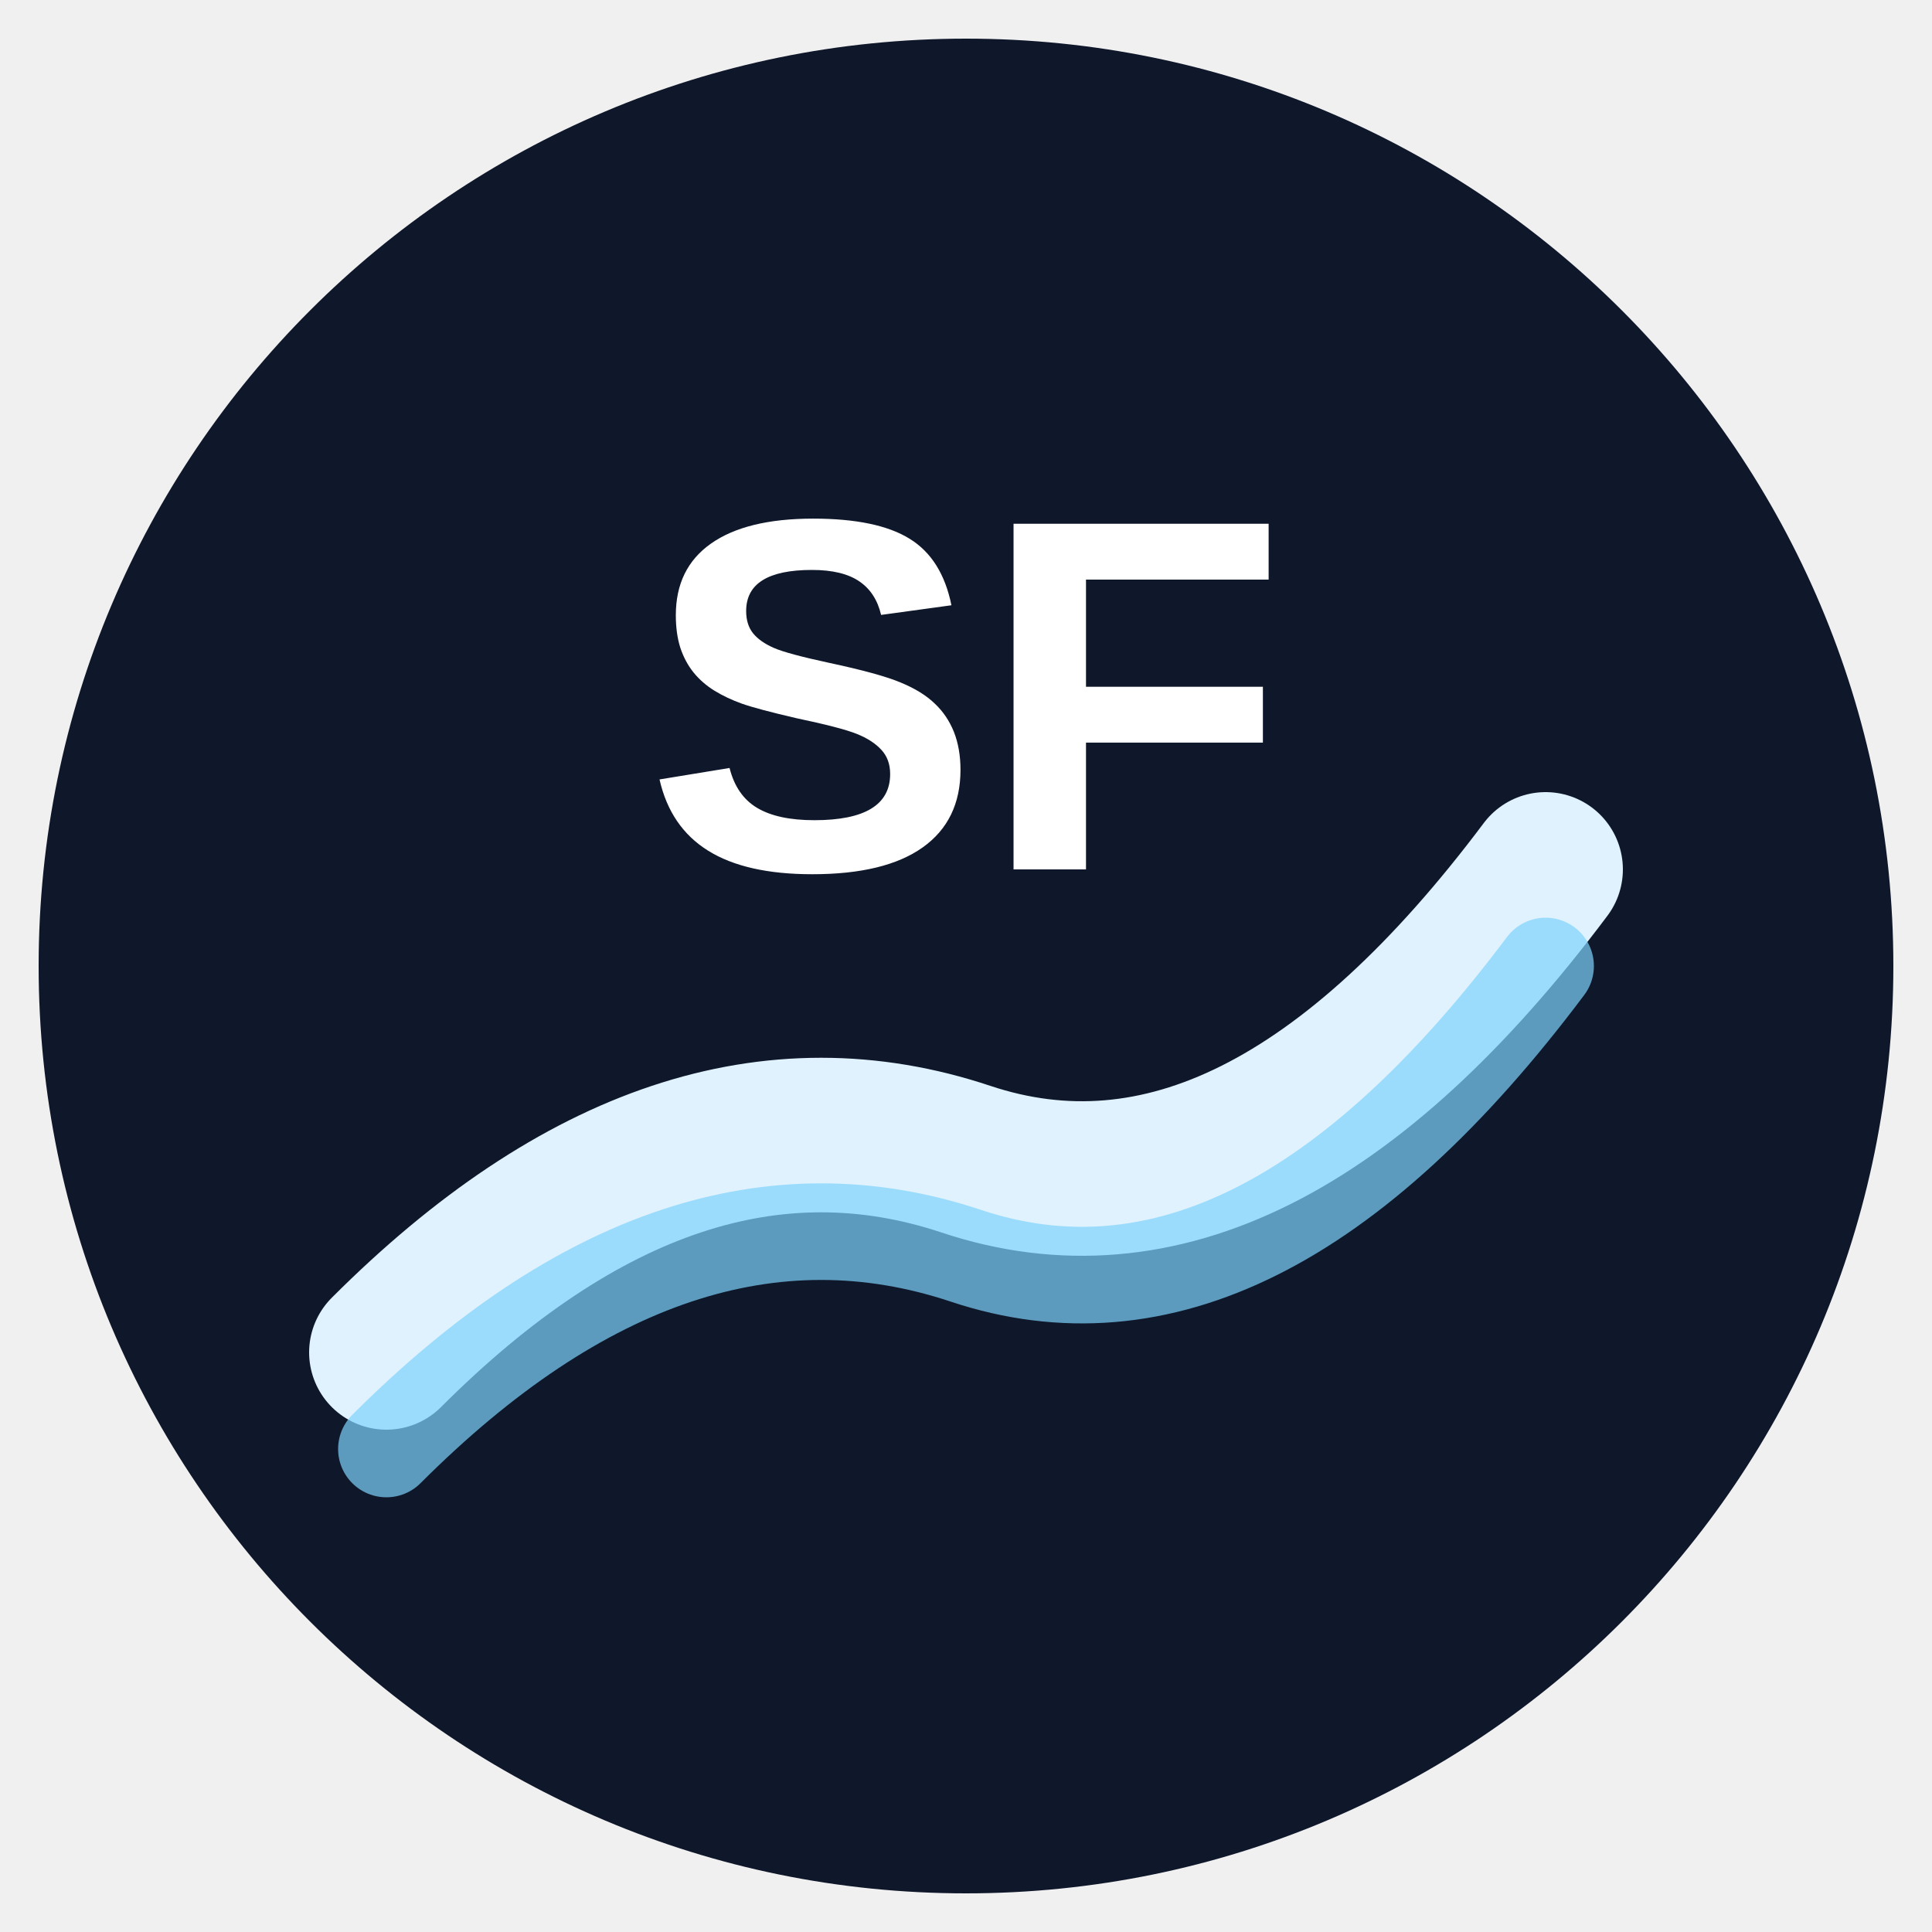
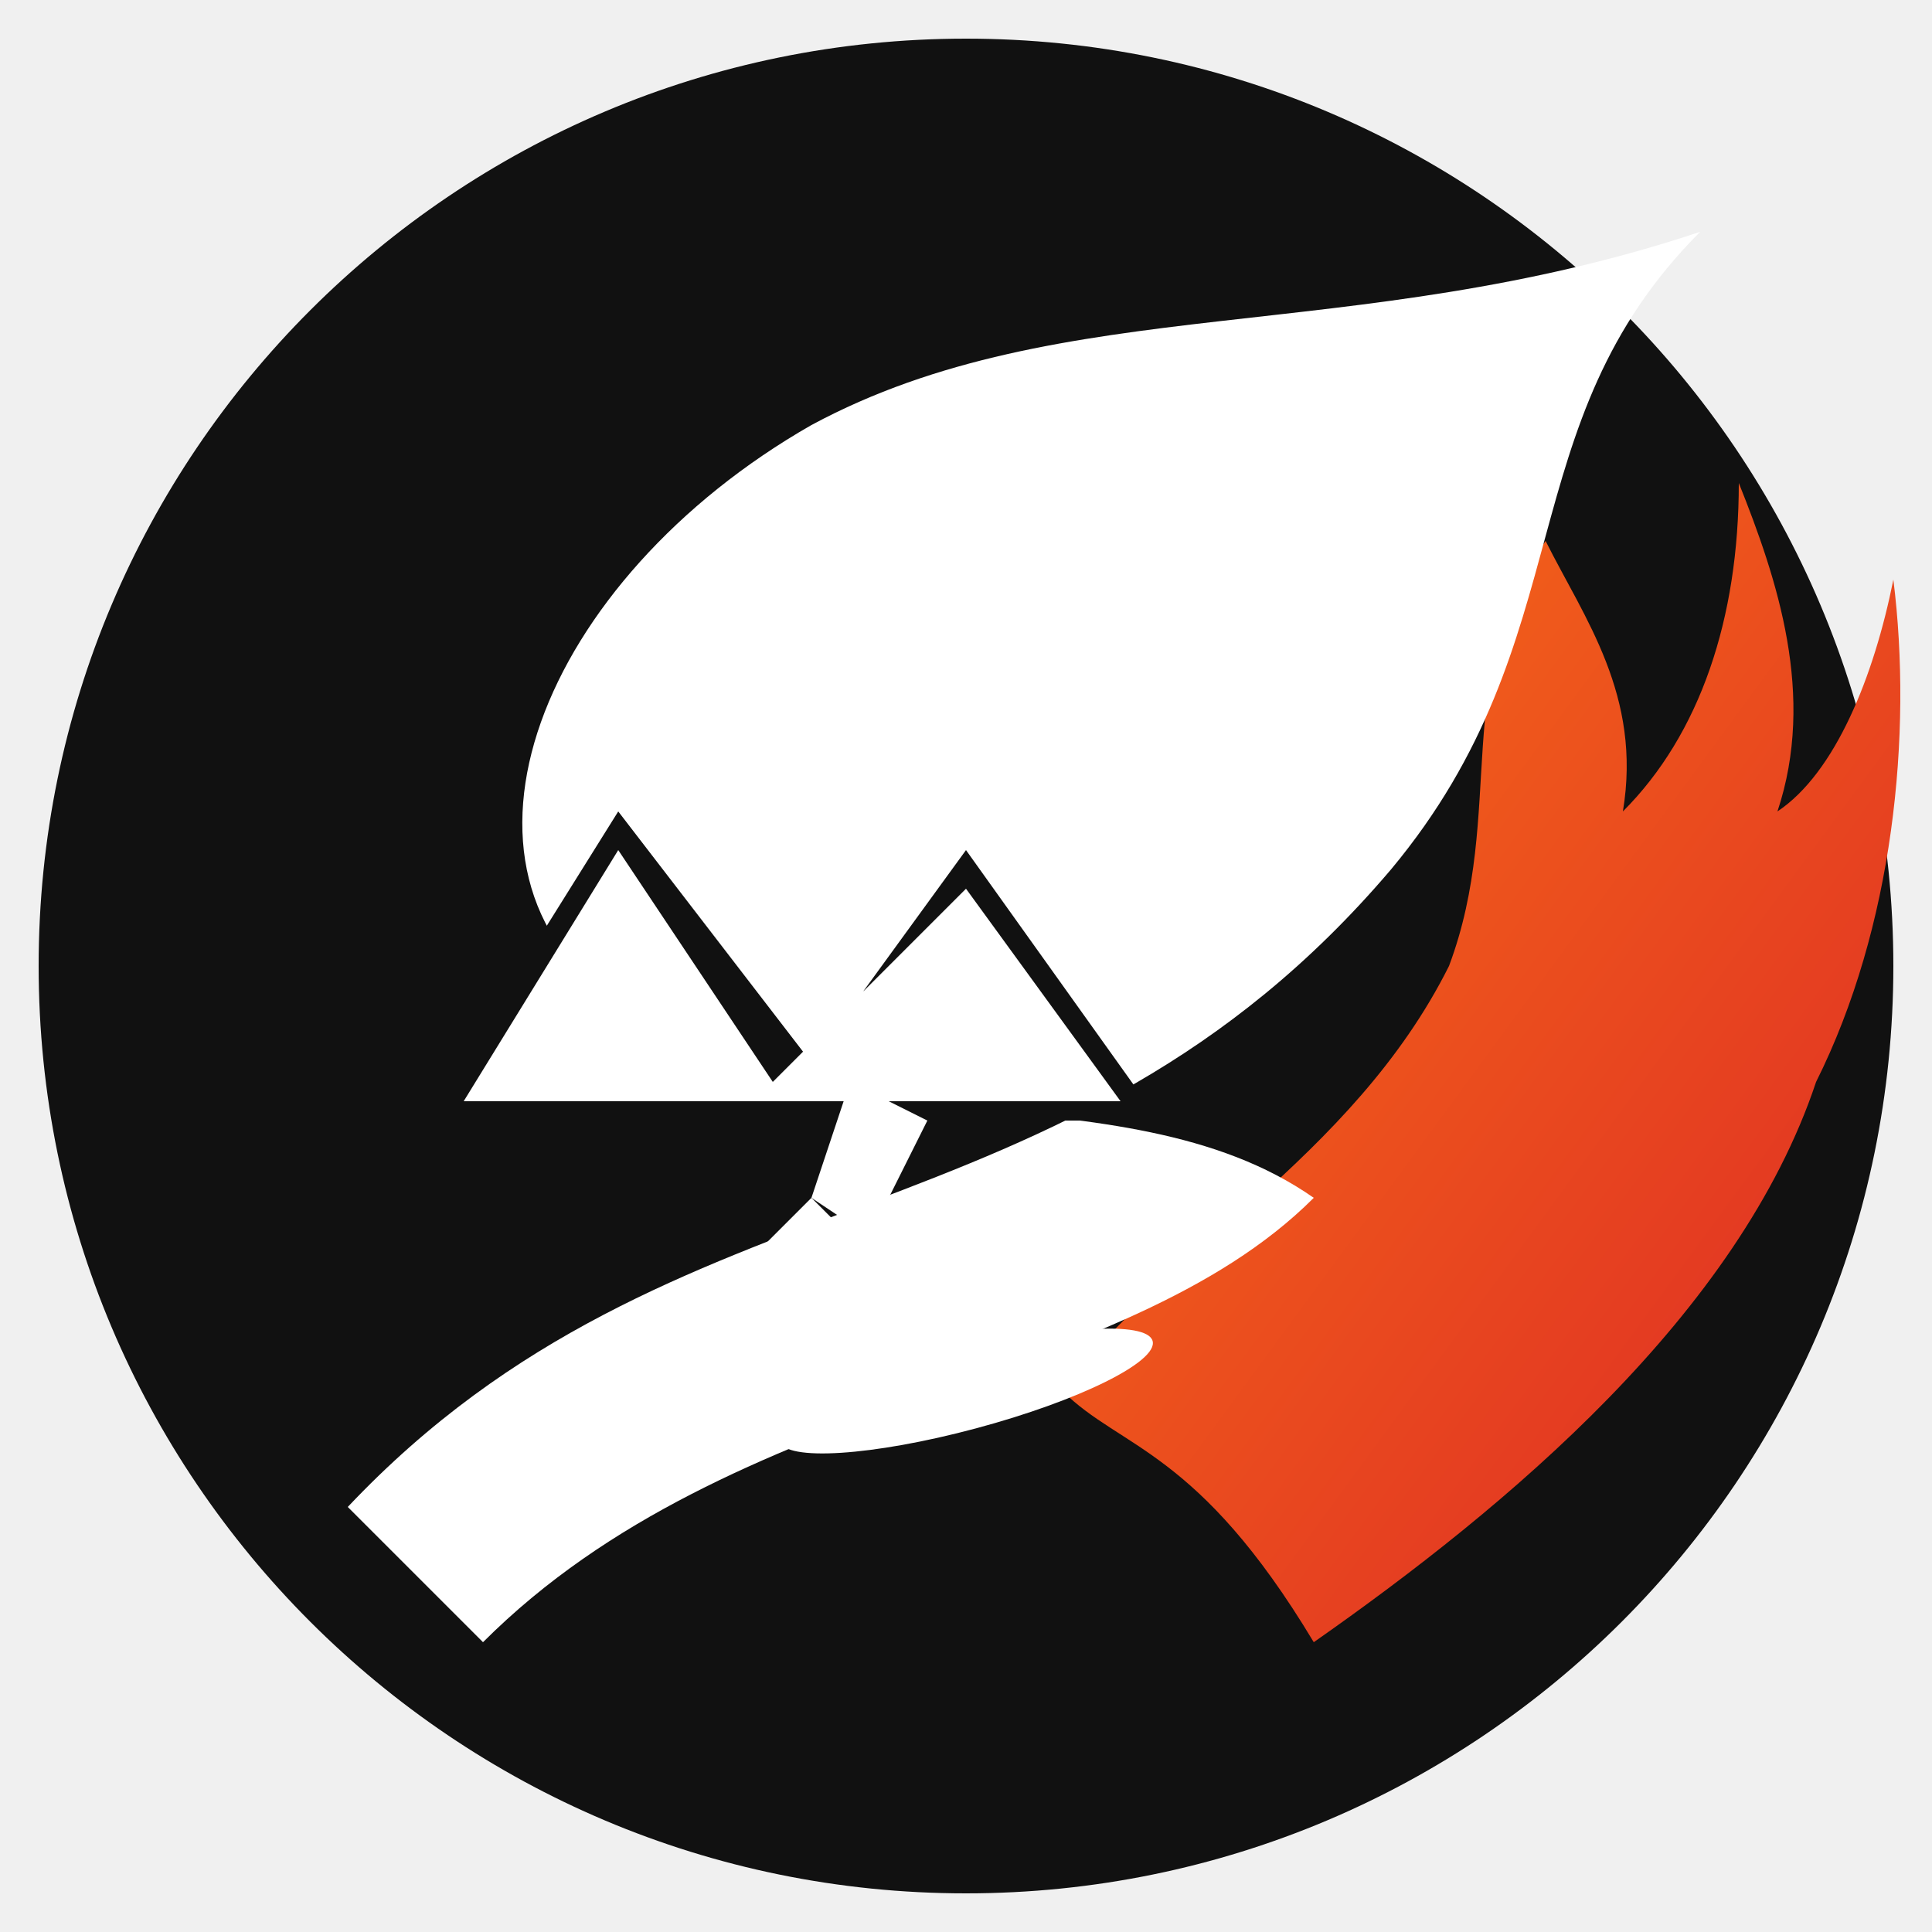
<svg xmlns="http://www.w3.org/2000/svg" viewBox="0 0 100 100">
-   <circle cx="50" cy="50" r="48" fill="#0f172a" />
-   <path d="M 20 70 Q 35 55 50 60 Q 65 65 80 45" fill="none" stroke="#e0f2fe" stroke-width="8" stroke-linecap="round" />
-   <path d="M 20 75 Q 35 60 50 65 Q 65 70 80 50" fill="none" stroke="#7dd3fc" stroke-width="5" stroke-linecap="round" opacity="0.7" />
-   <text x="50" y="45" text-anchor="middle" font-family="Arial, sans-serif" font-size="26" font-weight="bold" fill="white">SF</text>
+   <defs>
+     <linearGradient id="flameGrad" x1="0%" y1="0%" x2="100%" y2="100%">
+       <stop offset="0%" stop-color="#f97316" />
+       <stop offset="100%" stop-color="#dc2626" />
+     </linearGradient>
+   </defs>
+   <circle cx="50" cy="50" r="48" fill="#111" />
+   <path d="M55 72 C 60 65, 70 60, 75 50 C 78 42, 75 35, 80 28 C 82 32, 85 36, 84 42 C 88 38, 90 32, 90 25 C 92 30, 94 36, 92 42 C 95 40, 97 35, 98 30 C 99 38, 98 48, 94 56 C 90 68, 78 78, 68 85 C 62 75, 58 75, 55 72 Z" fill="url(#flameGrad)" />
+   <path d="M18 78 C 35 60, 55 65, 72 45 C 82 33, 78 22, 88 12 C 70 18, 55 15, 42 22 C 28 30, 22 45, 32 52 C 42 60, 58 55, 68 62 C 58 72, 38 72, 25 85 C 22 82, 20 80, 18 78 Z" fill="white" />
+   <path d="M22 58 L 32 42 L 42 55 L 50 44 L 60 58 Z" fill="#111" />
+   <path d="M24 57 L 32 44 L 40 56 L 50 46 L 58 57 Z" fill="white" />
+   <g fill="white">
+     <circle cx="46" cy="54" r="3" />
+     <path d="M44 56 L 42 62 L 45 64 L 48 58 Z" />
+     <path d="M42 62 L 38 66 L 40 68 L 44 64 Z" />
+     <path d="M45 64 L 48 70 L 46 72 L 42 66 Z" />
+     <path d="M48 70 L 54 72 L 55 70 L 49 68 Z" />
+     <path d="M38 66 L 34 68 L 35 70 L 39 68 Z" />
+     <ellipse cx="50" cy="72" rx="10" ry="2" transform="rotate(-15 50 72)" fill="white" />
+   </g>
</svg>
